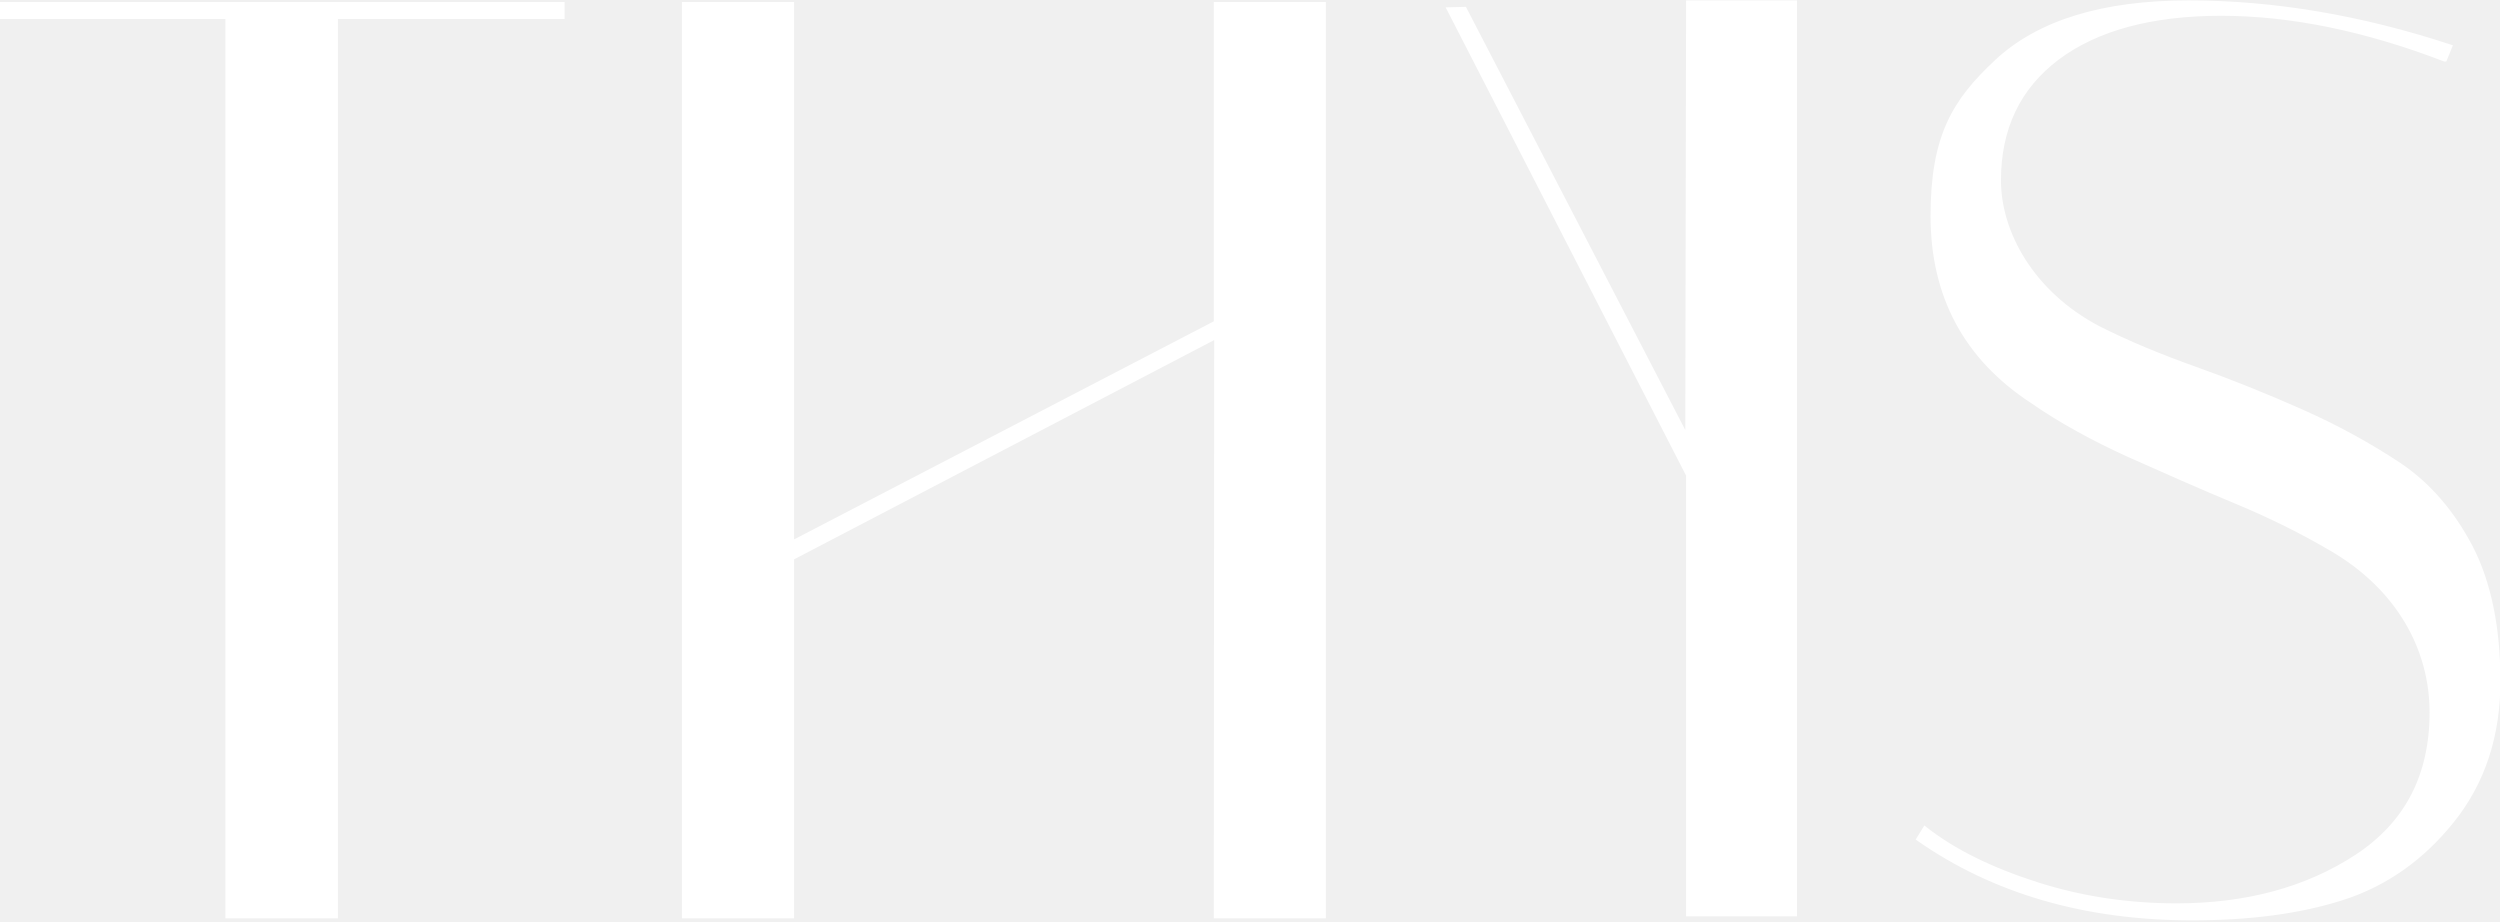
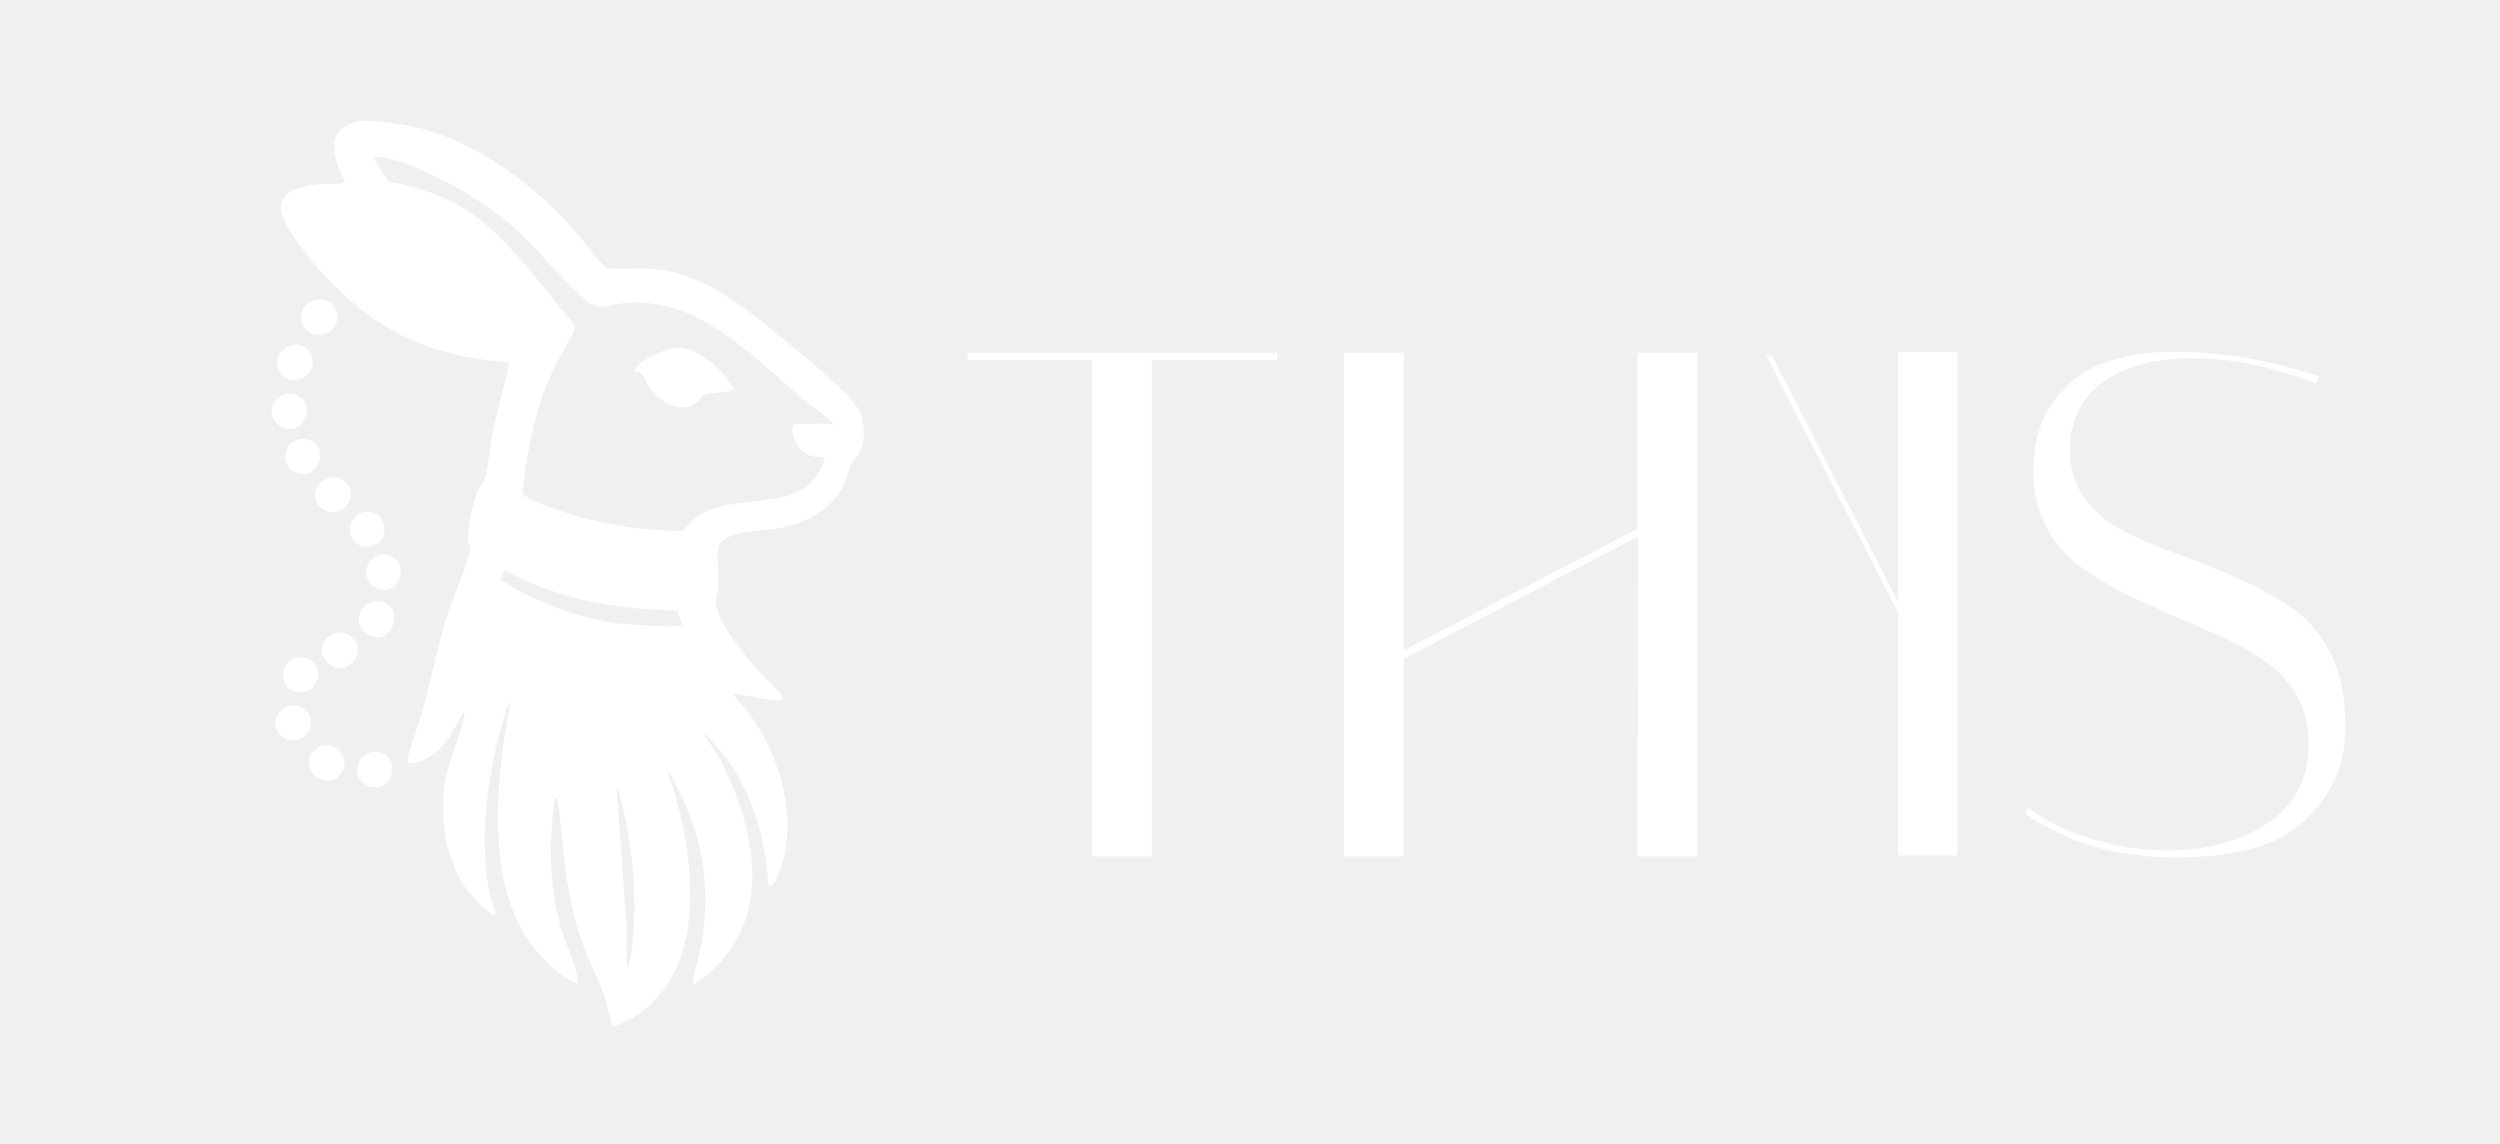
- <svg xmlns="http://www.w3.org/2000/svg" id="Layer_1" version="1.1" viewBox="0 0 617.7 227.6">
+ <svg xmlns="http://www.w3.org/2000/svg" id="Layer_0_Image" data-name="Layer 0 Image" viewBox="0 0 2238 1024">
  <defs>
    <style>
-       .st0 {
-         fill: #fff;
-         stroke: #fff;
-         stroke-miterlimit: 10;
+       .cls-1 {
+         fill: #ffffff;
+       }
+ 
+       .cls-2 {
+         fill: none;
      }
    </style>
  </defs>
-   <polygon class="st0" points="195.7 137.9 195.7 226.4 169 226.4 169 1 195.7 1 195.7 134.1 300.4 79.7 300.4 1 327.1 1 327.1 226.4 300.4 226.4 300.5 83.2 195.7 137.9" />
-   <path class="st0" d="M604,14.7c-19.5-7.5-38-11.3-55.2-11.3s-30.8,3.7-40.4,10.9c-9.7,7.3-14.5,17.4-14.5,30.3s8.2,27.8,24.5,36.4c7.3,3.7,15.3,7,24,10.1s17.4,6.6,26.2,10.5,16.8,8.3,24.2,13.2c7.3,4.9,13.2,11.8,17.7,20.4,4.5,8.7,6.8,19.8,6.8,33.2s-3.8,24.9-11.3,34.3c-7.5,9.4-16.6,15.8-27.2,19.2s-23,5-37.2,5c-26.4,0-49-6.6-67.6-19.6l1.6-2.6c7.1,5.6,16.3,10.1,27.5,13.7s22.8,5.3,34.6,5.3c17.4,0,32.2-4,44.6-12.1,12.3-8.1,18.5-19.9,18.5-35.6s-8.2-30.6-24.5-40.2c-7.3-4.3-15.3-8.3-24-11.9s-17.4-7.5-26.2-11.4c-8.8-4-16.9-8.4-24.1-13.4-16.3-10.7-24.5-26-24.5-45.7s5.3-28.4,15.8-38.2,26.4-14.6,47.5-14.6,42.7,3.7,64.6,10.9l-1.3,3.2h0Z" />
-   <path class="st0" d="M82.9,226.4h-26.7V4.2H.5V1h138.5v3.2h-56v222.2h0Z" />
-   <polygon class="st0" points="416.9 108.3 417.1 .6 443.5 .6 443.5 225.9 417.1 225.9 417.1 117.4 358 2.3 361.9 2.2 416.9 108.3" />
+   <polygon class="cls-1" points="1256.63 589.76 1256.63 766.68 1203.17 766.68 1203.17 315.88 1256.63 315.88 1256.63 582.2 1465.93 473.4 1465.93 315.88 1519.39 315.88 1519.39 766.68 1465.93 766.68 1466.31 480.3 1256.63 589.76" />
+   <path class="cls-1" d="M2073.23,343.24c-39.08-15.02-75.9-22.54-110.46-22.54s-61.5,7.3-80.82,21.9-28.98,34.78-28.98,60.54c0,31.34,16.32,55.6,48.94,72.78,14.6,7.3,30.6,14.06,47.98,20.28s34.88,13.2,52.48,20.94c17.6,7.72,33.7,16.54,48.3,26.4,14.6,9.88,26.4,23.5,35.42,40.9,9.02,17.38,13.52,39.5,13.52,66.34s-7.52,49.7-22.54,68.58c-15.04,18.9-33.16,31.66-54.42,38.32-21.26,6.66-46.04,9.98-74.38,9.98-52.8,0-97.9-13.1-135.24-39.28l3.22-5.16c14.16,11.16,32.52,20.28,55.06,27.38s45.62,10.62,69.24,10.62c34.78,0,64.5-8.06,89.2-24.16,24.68-16.1,37.04-39.82,37.04-71.16,0-34.34-16.32-61.18-48.94-80.5-14.6-8.58-30.6-16.52-47.98-23.82s-34.88-14.92-52.48-22.86c-17.62-7.94-33.72-16.84-48.3-26.72-32.64-21.46-48.94-51.94-48.94-91.46,0-31.34,10.52-56.78,31.56-76.32s52.7-29.3,95-29.3,85.34,7.3,129.12,21.9l-2.58,6.44-.02-.02h0Z" />
+   <path class="cls-1" d="M1031.07,766.68h-53.46v-444.36h-111.4v-6.44h276.94v6.44h-112.06v444.38l-.02-.02h0Z" />
+   <path class="cls-1" d="M1699.33,765.78v-450.72h52.92v450.72h-52.92Z" />
+   <polygon class="cls-1" points="1699.33 539.24 1586.15 318.04 1581.21 318.5 1699.33 548.82 1699.33 539.24" />
+   <g id="Layer_0_Image-2" data-name="Layer 0 Image" fill="white">
+     <path d="M456.01,324.42h.01c-41.01-3.09-80-12.52-114.92-34.58-30.38-19.19-74.58-63.39-88.27-96.73-2.47-6-1.87-11.07,1.73-16.64,5.77-8.94,26-11.23,35.96-12.04,3.05-.25,18.22,1.05,18.44-1.5-8.94-17.18-18.89-43.29,5.37-52.69,13.97-5.41,51.28,1.59,66.44,5.91,50.95,14.51,97.67,50.47,132.75,89.25,9.98,11.04,18.03,24,28.74,34.26,12.83,2,26.26-.07,39.23.77,45.68,2.96,82.18,32.33,115.98,60.02,16.49,13.5,63.39,50.73,71.71,67.29,4.66,9.26,5.45,23.67,2.01,33.37-2.2,6.22-7.29,10.54-9.92,16.08-2.02,4.26-2.88,9.77-4.78,14.22-10.66,24.97-35.55,37.19-61.27,41.73-12.29,2.17-48.53,1.63-52,17-2,8.82.44,25.71-.18,35.82-.28,4.53-2.21,8.12-2.11,12.98.38,18.12,28.32,51.02,40.56,64.5,3.62,3.99,18.26,16.5,18.52,20.57.08,1.13.09,2.25-.95,2.97-3.39,2.32-36.54-6.2-43.07-6.05,4.09,6.4,9.91,11.53,14.42,17.58,29.2,39.19,46.31,100.57,25.05,146.88-1.53,3.33-3.02,8.64-7.46,8.04-3.2-51.7-19.82-102.7-58.99-138l14.79,22.7c32.09,62.08,50.22,142.11-9.78,193.81-1.83,1.58-12.3,10.26-14.01,8.48,1.66-11.41,5.66-22.33,7.68-33.81,9.06-51.53,1.44-99.42-23.16-145.21-2.09-3.89-4.55-8.78-7.51-11.98,24.94,69.61,42.63,185.65-37.99,225.52-2.33,1.15-9.63,5.31-11.55,2.51-.66-.96-3.83-18.67-5.19-22.8-5.21-15.86-14.23-31.9-20.02-47.98-13.72-38.1-16.16-67.1-20.26-106.74-.49-4.72-1.98-21.33-3.48-24.52-.22-.45-1.29-1.25-1.51-.98-5.97,37.22-5.29,75,3.86,111.63,3.86,15.45,12.75,32.96,15.68,47.32.42,2.03.65,3.99.45,6.05-1.91,1.91-11.95-5.16-13.91-6.59-60.82-44.25-61.44-125.85-54.08-193.9,1.83-16.92,5.16-33.75,7.98-50.51-3.22,3.71-4.77,10.4-6.26,15.23-14.09,45.54-22.71,113.71-11.61,160.14,1.22,5.1,4.09,9.47,3.87,14.62-2.32,2.43-16.48-11.72-18.51-13.98-22.91-25.56-29.6-60-27.53-93.56,1.6-25.92,15.58-48.92,19.04-74.45-5.86,7.97-9.27,17.3-15.16,25.33-6.62,9.02-15.59,17.29-26.62,20.38-3.24.91-8.36,3.24-9.23-1.22s9.68-32.18,11.73-39.27c8.41-29.14,13.94-59.16,22.79-88.21,4.73-15.53,20.06-49.41,21.35-62.77.2-2.14-1.68-3.3-1.91-5.68-1.02-10.61,5.16-39.33,10.2-48.91,1.2-2.29,3.74-3.14,4.63-6.37,3.83-13.86,5.29-33.42,8.53-48.47,4.1-19.06,9.92-37.82,13.7-56.81h0ZM744.01,379.42h0v.02c.25.01,1.73,2.15,2.5.5-7.97-8.86-18.39-14.94-27.47-22.53-47.1-39.39-94.97-93.82-162.9-85.85-12.47,1.46-19.89,7.04-31.15-2.1-21.25-17.25-41.29-44.46-62.46-63.54-23.34-21.04-51.74-38.73-80.34-51.66-14.75-6.67-30.26-13.14-46.67-13.82-2,1.9,10.53,20,13.02,22.47,32.3,5.5,59.85,15.89,84.99,37.01,30.83,25.9,55.01,60.51,80.74,91.26,1.56,5.82-6.02,15.11-8.93,20.58-9.86,18.57-17.37,33.2-23.33,53.67-7.18,24.65-11.27,50.05-14.54,75.51.21,2.55,7.04,5.53,9.37,6.66,7.12,3.46,16.84,6.93,24.42,9.58,35.03,12.24,73.49,18.06,110.58,18.08,30.44-45.92,109.56-4.08,126.66-65.83-10.73.95-21.38-3.35-26.19-13.32-2.15-4.46-4.72-12.61-1.31-16.69,10.77.61,22.34-.82,33,0h0ZM448.01,519.26h0c32.73,19.93,69.18,34.28,107.51,39.01,7.14.88,53.2,4.17,55.36,1.13l-4.66-13.03c-53.34-.21-107.79-10.41-154.85-35.94l-3.36,8.84h0ZM561.01,867.42h0l3.52-8.96c6.73-47.36,3.17-100.15-9.82-146.25-.52-1.83-1.14-5.87-2.71-6.78l9.03,124.45-.03,37.54h0Z" />
+     <path d="M291.28,268.65c5.84,1.19,10.26,7.52,10.74,13.27,1.76,20.9-29.93,24.56-32.01,4-1.33-13.17,8.89-19.8,21.27-17.27h0Z" />
+     <path d="M329.64,568.29c-16.42-9.1-6.63-33.5,11.64-29.64,22.35,4.72,9.36,41.28-11.64,29.64Z" />
+     <path d="M277.46,315.47c10.59,16.29-12.22,33.57-25.1,19.6-15.71-17.04,13.22-37.87,25.1-19.6Z" />
+     <path d="M293.47,593.46c-15.94-15.2,7.53-36.45,22.19-22.69,14.22,13.35-6.53,37.63-22.19,22.69Z" />
+     <path d="M309.67,431.76c12.9,12.94-4.43,34.63-20.61,24.11-19.4-12.61,4.74-40.04,20.61-24.11h0Z" />
+     <path d="M331.73,704.19c-18.76-3.9-14.72-35.37,8.55-30.54,17.5,3.63,13.04,35.02-8.55,30.54Z" />
+     <path d="M261.25,352.63c25.52,3.7,10.73,42.84-11.17,28.22-14.26-9.52-4.86-30.55,11.17-28.22h0Z" />
+     <path d="M268.78,424.23c-20.82-2.87-16.66-36.02,7.52-30.6,16.8,3.77,12,33.29-7.52,30.6Z" />
+     <path d="M264.73,619.18c-17.8-3.69-13.87-33.54,6.52-30.55,21.35,3.13,16.03,35.23-6.52,30.55Z" />
+     <path d="M280.6,672.51c15.18-15.88,37.9,6.74,23.07,21.57-14.46,14.45-36.65-7.35-23.07-21.57Z" />
+     <path d="M345.25,496.63c25.06,3.66,11.69,41.91-9.95,28.99-14.69-8.77-5.94-31.31,9.95-28.99h0Z" />
+     <path d="M273.66,635.77c14.92,13.93-8.2,38.07-23.2,21.69-13.21-14.43,8.73-35.2,23.2-21.69h0Z" />
+     <path d="M325.75,489.17c-19.58-3.21-15.18-34.42,6.53-30.52,18.42,3.31,15,34.05-6.53,30.52Z" />
+     <path class="cls-2" d="M743.01,379.42h0v-.02c-10.66-.82-22.23.61-33,0-3.41,4.08-.84,12.23,1.31,16.69,4.81,9.97,15.46,14.28,26.19,13.32-17.1,61.75-96.22,19.92-126.66,65.83-37.09-.02-75.55-5.84-110.58-18.08-7.58-2.65-17.3-6.12-24.42-9.58-2.33-1.13-9.16-4.11-9.37-6.66,3.27-25.47,7.36-50.86,14.54-75.51,5.97-20.47,13.47-35.1,23.33-53.67,2.91-5.47,10.49-14.75,8.93-20.58-25.73-30.75-49.91-65.36-80.74-91.26-25.14-21.12-52.69-31.51-84.99-37.01-2.49-2.47-15.02-20.57-13.02-22.47,16.41.68,31.92,7.15,46.67,13.82,28.61,12.93,57,30.62,80.34,51.66,21.17,19.09,41.2,46.3,62.46,63.54,11.27,9.13,18.68,3.56,31.15,2.1,67.93-7.97,115.8,46.46,162.9,85.85,9.08,7.59,19.5,13.67,27.47,22.53-.78,1.65-2.26-.48-2.5-.5h0ZM568.01,332.41c8.82-.2,9.33,8.29,13.19,14.31,5.02,7.83,14.59,15.15,23.77,17.22,9.31,2.11,13.35.23,20.53-5.53,1.78-1.44,2.47-4.04,4.22-4.78,3.78-1.59,25.34-3.29,26.29-4.22.37-2.94-1.73-5.05-3.19-7.31-8.96-13.87-28.98-30.76-46.31-30.76-9.16,0-28.75,8.78-35.15,15.43-.71.74-4,4.94-3.35,5.64Z" />
+     <path class="cls-2" d="M448.01,519.28h0l3.36-8.84c47.05,25.53,101.5,35.72,154.85,35.94l4.66,13.03c-2.16,3.04-48.22-.25-55.36-1.13-38.33-4.73-74.78-19.08-107.51-39.01h0Z" />
+     <path class="cls-2" d="M560.99,867.42h0l.03-37.54-22.14-226.59c1.57.91,20.3,107.03,20.3,113.23,6.54,51.28,12.07,94.58,5.34,141.94l-3.52,8.96h0Z" />
+     <path d="M571.36,326.77c6.41-6.65,26-15.43,35.15-15.43,17.33,0,37.35,16.89,46.31,30.76,1.46,2.26,3.55,4.38,3.19,7.31-.96.93-22.52,2.62-26.29,4.22-1.75.75-2.43,3.35-4.22,4.78-7.18,5.75-11.22,7.63-20.53,5.53-9.17-2.07-18.75-9.39-23.77-17.22-3.86-6.02-4.37-14.51-13.19-14.31-.65-.7,2.64-4.9,3.35-5.64h0Z" />
+   </g>
</svg>
